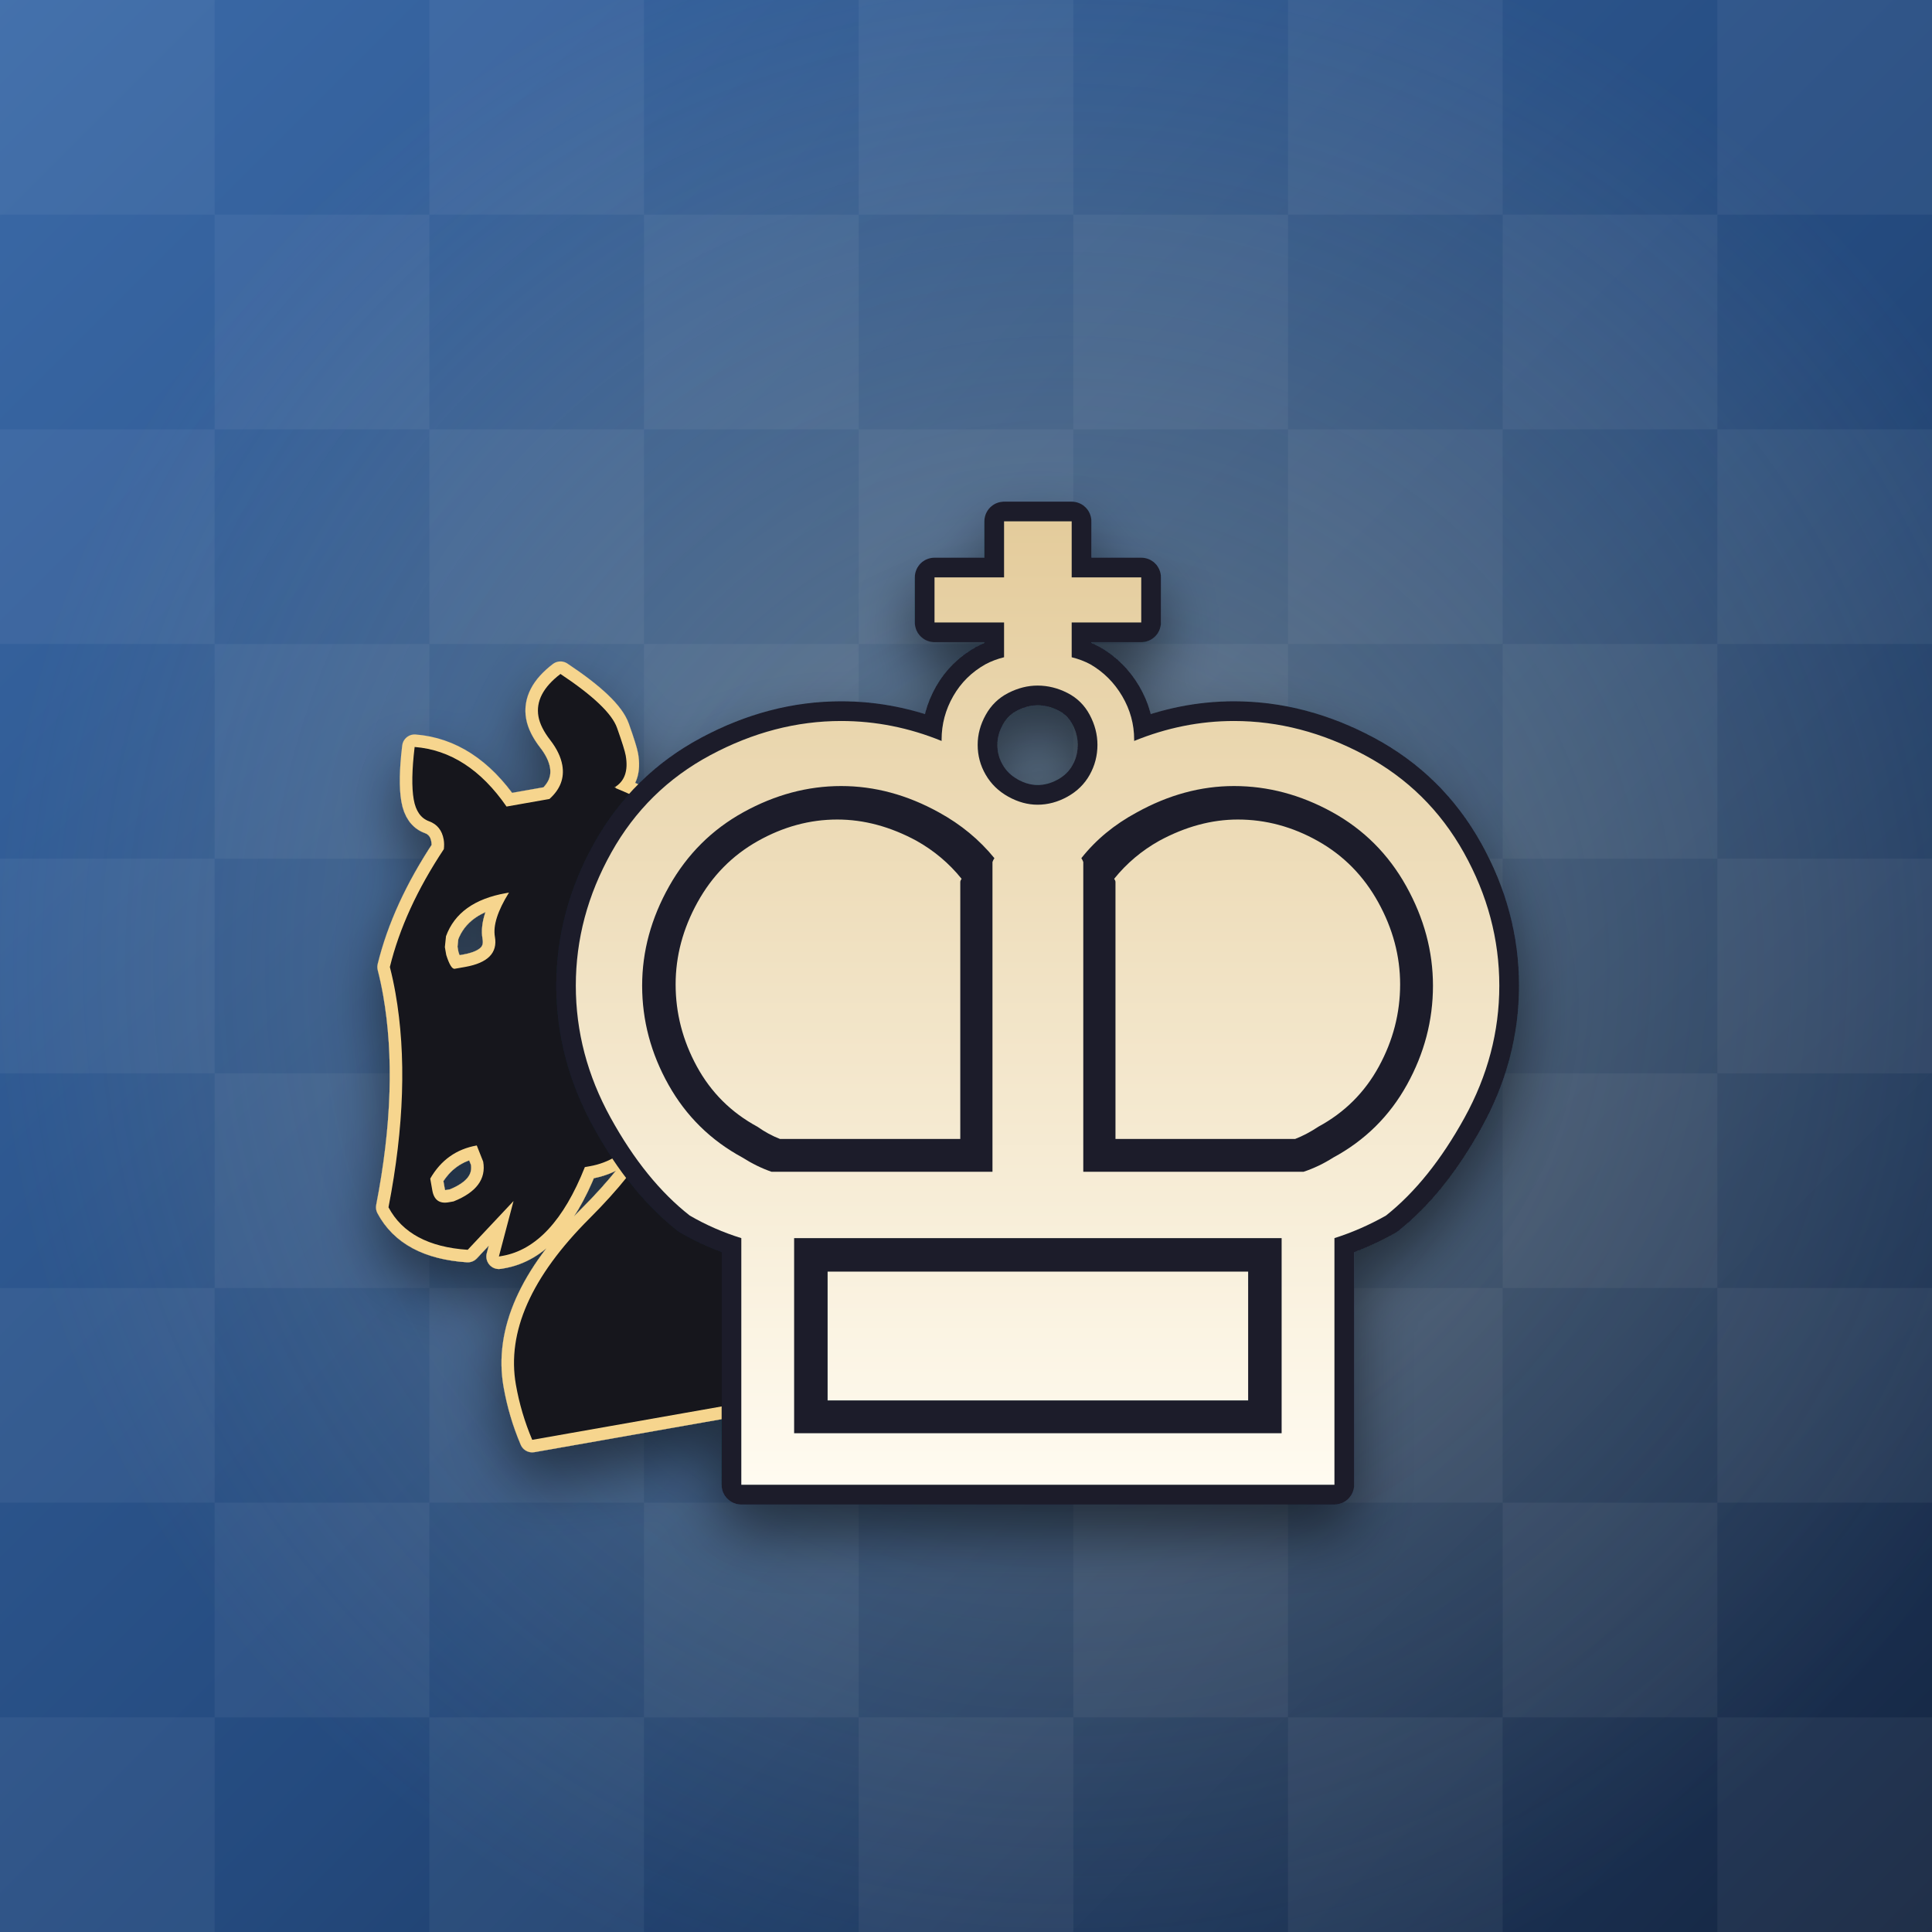
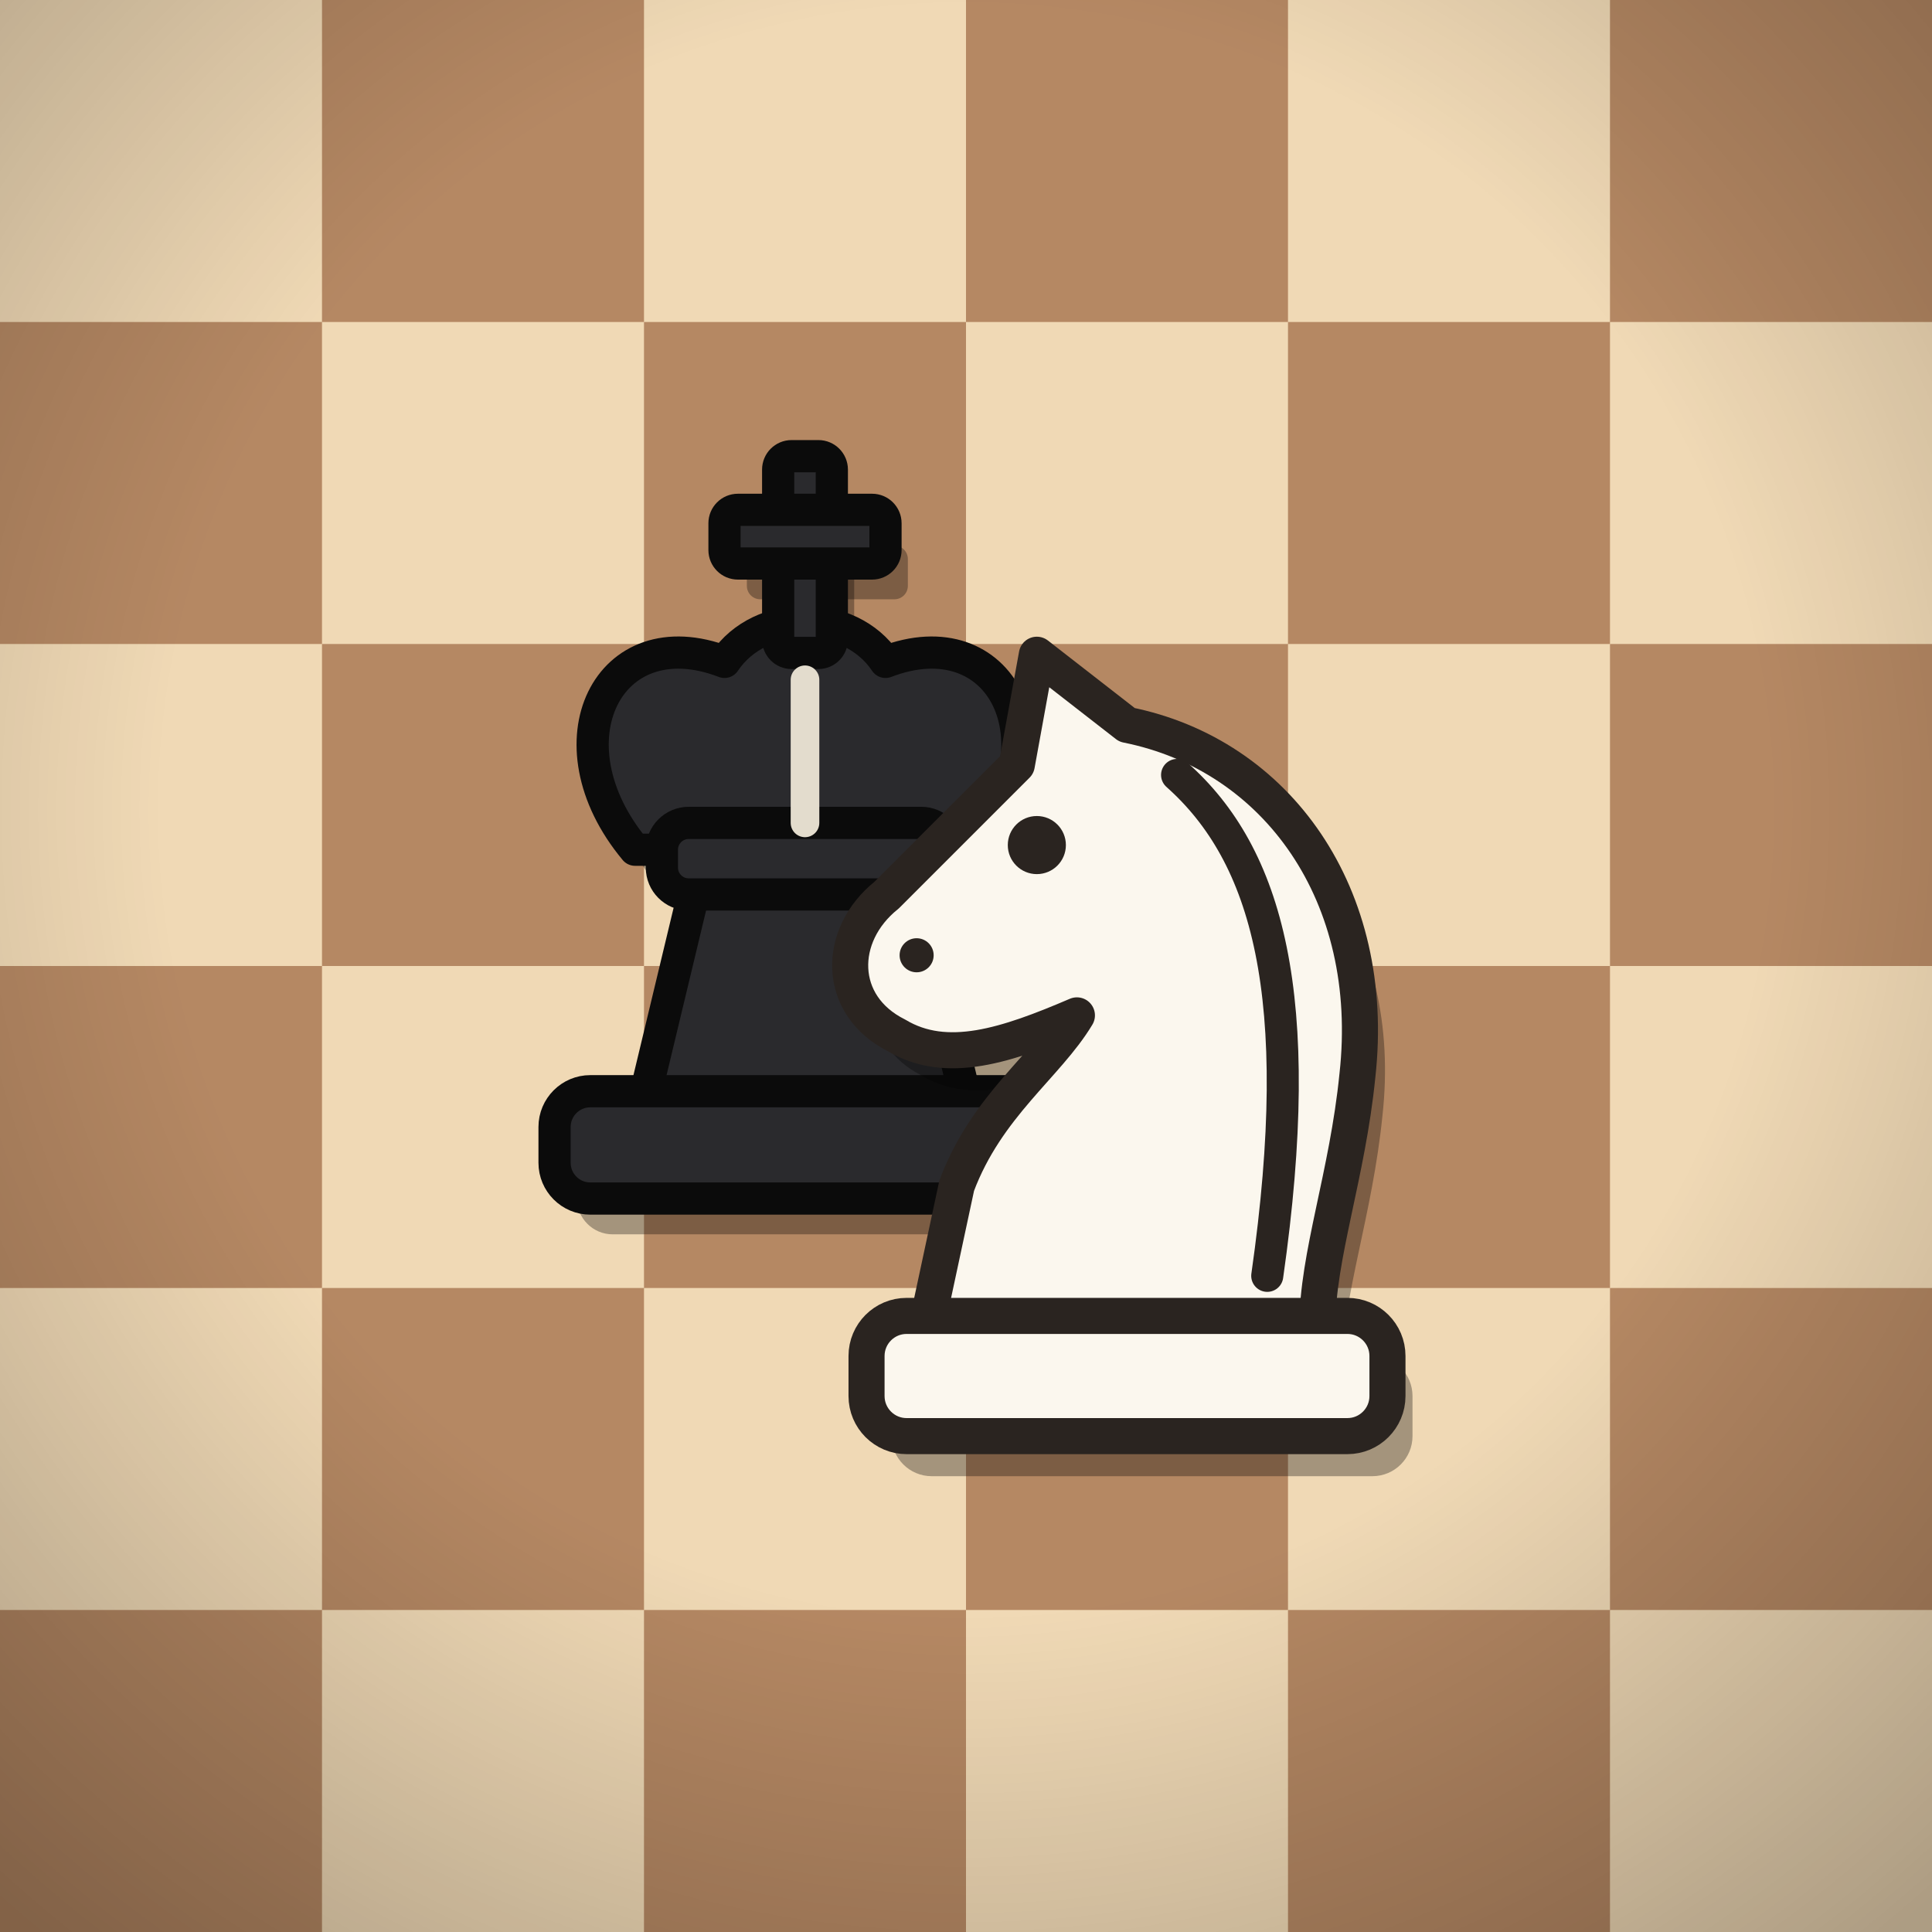
<svg xmlns="http://www.w3.org/2000/svg" viewBox="0 0 108 108">
  <defs>
-     <linearGradient id="g" x1="0" y1="0" x2="1" y2="1">
-       <stop offset="0" stop-color="#3B6AA8" />
-       <stop offset=".55" stop-color="#244A7E" />
-       <stop offset="1" stop-color="#15253F" />
-     </linearGradient>
-     <radialGradient id="h" cx=".55" cy=".5" r=".55">
-       <stop offset="0" stop-color="#F6D58E" stop-opacity=".30" />
-       <stop offset="1" stop-color="#F6D58E" stop-opacity="0" />
+     <radialGradient id="v" cx=".5" cy=".42" r=".75">
+       <stop offset=".55" stop-color="#000" stop-opacity="0" />
+       <stop offset="1" stop-color="#000" stop-opacity=".28" />
    </radialGradient>
  </defs>
-   <rect width="108" height="108" fill="url(#g)" />
-   <rect x="0" y="0" width="12" height="12" fill="#FFFFFF" fill-opacity=".05" />
-   <rect x="24" y="0" width="12" height="12" fill="#FFFFFF" fill-opacity=".05" />
-   <rect x="48" y="0" width="12" height="12" fill="#FFFFFF" fill-opacity=".05" />
-   <rect x="72" y="0" width="12" height="12" fill="#FFFFFF" fill-opacity=".05" />
-   <rect x="96" y="0" width="12" height="12" fill="#FFFFFF" fill-opacity=".05" />
-   <rect x="12" y="12" width="12" height="12" fill="#FFFFFF" fill-opacity=".05" />
-   <rect x="36" y="12" width="12" height="12" fill="#FFFFFF" fill-opacity=".05" />
-   <rect x="60" y="12" width="12" height="12" fill="#FFFFFF" fill-opacity=".05" />
-   <rect x="84" y="12" width="12" height="12" fill="#FFFFFF" fill-opacity=".05" />
-   <rect x="0" y="24" width="12" height="12" fill="#FFFFFF" fill-opacity=".05" />
-   <rect x="24" y="24" width="12" height="12" fill="#FFFFFF" fill-opacity=".05" />
-   <rect x="48" y="24" width="12" height="12" fill="#FFFFFF" fill-opacity=".05" />
-   <rect x="72" y="24" width="12" height="12" fill="#FFFFFF" fill-opacity=".05" />
-   <rect x="96" y="24" width="12" height="12" fill="#FFFFFF" fill-opacity=".05" />
-   <rect x="12" y="36" width="12" height="12" fill="#FFFFFF" fill-opacity=".05" />
-   <rect x="36" y="36" width="12" height="12" fill="#FFFFFF" fill-opacity=".05" />
-   <rect x="60" y="36" width="12" height="12" fill="#FFFFFF" fill-opacity=".05" />
-   <rect x="84" y="36" width="12" height="12" fill="#FFFFFF" fill-opacity=".05" />
-   <rect x="0" y="48" width="12" height="12" fill="#FFFFFF" fill-opacity=".05" />
-   <rect x="24" y="48" width="12" height="12" fill="#FFFFFF" fill-opacity=".05" />
-   <rect x="48" y="48" width="12" height="12" fill="#FFFFFF" fill-opacity=".05" />
-   <rect x="72" y="48" width="12" height="12" fill="#FFFFFF" fill-opacity=".05" />
-   <rect x="96" y="48" width="12" height="12" fill="#FFFFFF" fill-opacity=".05" />
-   <rect x="12" y="60" width="12" height="12" fill="#FFFFFF" fill-opacity=".05" />
-   <rect x="36" y="60" width="12" height="12" fill="#FFFFFF" fill-opacity=".05" />
-   <rect x="60" y="60" width="12" height="12" fill="#FFFFFF" fill-opacity=".05" />
-   <rect x="84" y="60" width="12" height="12" fill="#FFFFFF" fill-opacity=".05" />
-   <rect x="0" y="72" width="12" height="12" fill="#FFFFFF" fill-opacity=".05" />
-   <rect x="24" y="72" width="12" height="12" fill="#FFFFFF" fill-opacity=".05" />
-   <rect x="48" y="72" width="12" height="12" fill="#FFFFFF" fill-opacity=".05" />
-   <rect x="72" y="72" width="12" height="12" fill="#FFFFFF" fill-opacity=".05" />
-   <rect x="96" y="72" width="12" height="12" fill="#FFFFFF" fill-opacity=".05" />
-   <rect x="12" y="84" width="12" height="12" fill="#FFFFFF" fill-opacity=".05" />
-   <rect x="36" y="84" width="12" height="12" fill="#FFFFFF" fill-opacity=".05" />
-   <rect x="60" y="84" width="12" height="12" fill="#FFFFFF" fill-opacity=".05" />
-   <rect x="84" y="84" width="12" height="12" fill="#FFFFFF" fill-opacity=".05" />
-   <rect x="0" y="96" width="12" height="12" fill="#FFFFFF" fill-opacity=".05" />
-   <rect x="24" y="96" width="12" height="12" fill="#FFFFFF" fill-opacity=".05" />
-   <rect x="48" y="96" width="12" height="12" fill="#FFFFFF" fill-opacity=".05" />
-   <rect x="72" y="96" width="12" height="12" fill="#FFFFFF" fill-opacity=".05" />
-   <rect x="96" y="96" width="12" height="12" fill="#FFFFFF" fill-opacity=".05" />
-   <rect width="108" height="108" fill="url(#h)" />
-   <defs>
-     <filter id="sh" x="-20%" y="-20%" width="140%" height="140%">
-       <feDropShadow dx="0" dy="1.6" stdDeviation="1.6" flood-color="#000" flood-opacity=".5" />
-     </filter>
-     <linearGradient id="iv" x1="0" y1="1" x2="0" y2="0">
-       <stop offset="0" stop-color="#E4CC9C" />
-       <stop offset="1" stop-color="#FFFBF0" />
-     </linearGradient>
-   </defs>
-   <g filter="url(#sh)">
-     <g transform="rotate(-10 36 54) translate(10.296 79) scale(0.028 -0.028)">
-       <path d="M790 1254Q827 1277 827 1316Q827 1341 812.0 1369.5Q797 1398 797 1420Q797 1466 855 1496Q940 1415 947.5 1370.5Q955 1326 955 1313Q955 1266 921 1254H925Q925 1253 923 1253Q1459 913 1504 0H534Q521 56 521 114Q521 274 723.5 415.5Q926 557 926 670Q926 678 925 685Q859 518 742 518Q742 518 732 518Q642 372 539 372Q535 372 532 372L580 476L473 396Q359 424 332 507Q420 736 420 926Q420 953 418 979Q466 1088 565 1192Q568 1202 568 1211Q568 1239 545.5 1252.0Q523 1265 523 1300Q523 1337 543 1403Q647 1376 703 1254ZM533 999V983Q537 953 545 953H566Q635 953 635 1002Q635 1036 678 1084H672Q576 1084 539 1020ZM424 549V525Q424 496 452 496H462Q534 511 534 564L527 598Q465 598 424 549ZM922 1174 974 1085Q1349 816 1355 52H1432Q1387 902 922 1174Z" fill="#12151B" stroke="#F6D58E" stroke-width="50" stroke-linejoin="round" paint-order="stroke" />
+   <rect x="0.000" y="0.000" width="18.050" height="18.050" fill="#F0D9B5" />
+   <rect x="18.000" y="0.000" width="18.050" height="18.050" fill="#B58863" />
+   <rect x="36.000" y="0.000" width="18.050" height="18.050" fill="#F0D9B5" />
+   <rect x="54.000" y="0.000" width="18.050" height="18.050" fill="#B58863" />
+   <rect x="72.000" y="0.000" width="18.050" height="18.050" fill="#F0D9B5" />
+   <rect x="90.000" y="0.000" width="18.050" height="18.050" fill="#B58863" />
+   <rect x="0.000" y="18.000" width="18.050" height="18.050" fill="#B58863" />
+   <rect x="18.000" y="18.000" width="18.050" height="18.050" fill="#F0D9B5" />
+   <rect x="36.000" y="18.000" width="18.050" height="18.050" fill="#B58863" />
+   <rect x="54.000" y="18.000" width="18.050" height="18.050" fill="#F0D9B5" />
+   <rect x="72.000" y="18.000" width="18.050" height="18.050" fill="#B58863" />
+   <rect x="90.000" y="18.000" width="18.050" height="18.050" fill="#F0D9B5" />
+   <rect x="0.000" y="36.000" width="18.050" height="18.050" fill="#F0D9B5" />
+   <rect x="18.000" y="36.000" width="18.050" height="18.050" fill="#B58863" />
+   <rect x="36.000" y="36.000" width="18.050" height="18.050" fill="#F0D9B5" />
+   <rect x="54.000" y="36.000" width="18.050" height="18.050" fill="#B58863" />
+   <rect x="72.000" y="36.000" width="18.050" height="18.050" fill="#F0D9B5" />
+   <rect x="90.000" y="36.000" width="18.050" height="18.050" fill="#B58863" />
+   <rect x="0.000" y="54.000" width="18.050" height="18.050" fill="#B58863" />
+   <rect x="18.000" y="54.000" width="18.050" height="18.050" fill="#F0D9B5" />
+   <rect x="36.000" y="54.000" width="18.050" height="18.050" fill="#B58863" />
+   <rect x="54.000" y="54.000" width="18.050" height="18.050" fill="#F0D9B5" />
+   <rect x="72.000" y="54.000" width="18.050" height="18.050" fill="#B58863" />
+   <rect x="90.000" y="54.000" width="18.050" height="18.050" fill="#F0D9B5" />
+   <rect x="0.000" y="72.000" width="18.050" height="18.050" fill="#F0D9B5" />
+   <rect x="18.000" y="72.000" width="18.050" height="18.050" fill="#B58863" />
+   <rect x="36.000" y="72.000" width="18.050" height="18.050" fill="#F0D9B5" />
+   <rect x="54.000" y="72.000" width="18.050" height="18.050" fill="#B58863" />
+   <rect x="72.000" y="72.000" width="18.050" height="18.050" fill="#F0D9B5" />
+   <rect x="90.000" y="72.000" width="18.050" height="18.050" fill="#B58863" />
+   <rect x="0.000" y="90.000" width="18.050" height="18.050" fill="#B58863" />
+   <rect x="18.000" y="90.000" width="18.050" height="18.050" fill="#F0D9B5" />
+   <rect x="36.000" y="90.000" width="18.050" height="18.050" fill="#B58863" />
+   <rect x="54.000" y="90.000" width="18.050" height="18.050" fill="#F0D9B5" />
+   <rect x="72.000" y="90.000" width="18.050" height="18.050" fill="#B58863" />
+   <rect x="90.000" y="90.000" width="18.050" height="18.050" fill="#F0D9B5" />
+   <rect width="108" height="108" fill="url(#v)" />
+   <g transform="translate(20,23) scale(0.5)">
+     <g transform="translate(2.5,4)" fill="#000" fill-opacity="0.32">
+       <path d="M 32 77 L 38 52 L 62 52 L 68 77 Z" />
+       <path d="M 31 49 C 21 37 28 23 41 28 C 45 22 55 22 59 28 C 72 23 79 37 69 49 Z" />
+       <rect x="34" y="46" width="32" height="8" rx="3" />
+       <rect x="47" y="5" width="6" height="22" rx="1.5" />
+       <rect x="41" y="11" width="18" height="6" rx="1.5" />
+       <rect x="22" y="76" width="56" height="12" rx="4" />
    </g>
-     <g transform="rotate(0 58 58) translate(24.952 83) scale(0.036 -0.036)">
-       <path d="M848 967Q849 970 851 973Q816 1016 765 1044Q691 1085 613.0 1085.0Q535 1085 461.5 1044.5Q388 1004 346.0 929.5Q304 855 304 775Q304 694 345.0 621.0Q386 548 460 508Q482 494 505 486H848ZM989 486H1331Q1355 494 1377 508Q1451 548 1491.5 621.0Q1532 694 1532 775Q1532 855 1490.5 929.5Q1449 1004 1375.5 1044.5Q1302 1085 1223 1085Q1146 1085 1072 1044Q1020 1016 986 973Q988 970 989 967ZM540 383V80H1297V383ZM458 0V383Q416 396 378 418Q309 472 255.0 570.0Q201 668 201 775Q201 883 256.0 981.5Q311 1080 410.0 1133.0Q509 1186 613 1186Q693 1186 769 1155V1157Q769 1193 787.0 1224.5Q805 1256 837 1274Q850 1281 866 1285V1339H758V1409H866V1496H971V1409H1079V1339H971V1285Q987 1281 1000 1274Q1031 1256 1049.5 1224.5Q1068 1193 1068 1157V1155Q1144 1186 1223 1186Q1327 1186 1426.0 1133.0Q1525 1080 1580.0 981.5Q1635 883 1635 775Q1635 668 1581.0 570.0Q1527 472 1459 418Q1420 396 1379 383V0ZM825 1149Q825 1124 837.5 1102.5Q850 1081 872.5 1068.5Q895 1056 918 1056Q942 1056 964.5 1068.5Q987 1081 999.0 1102.5Q1011 1124 1011 1149Q1011 1173 999.0 1195.5Q987 1218 964.5 1229.5Q942 1241 918 1241Q895 1241 872.5 1229.5Q850 1218 837.5 1195.5Q825 1173 825 1149ZM1245 331V131H592V331ZM798 537H518Q500 544 483 556Q422 589 389.0 649.5Q356 710 356 777Q356 843 390.0 904.5Q424 966 483.5 999.5Q543 1033 607 1033Q669 1033 730 1000Q771 977 800 941Q798 938 798 936ZM1039 936Q1039 938 1037 941Q1066 977 1107 1000Q1168 1033 1229 1033Q1294 1033 1353.5 999.5Q1413 966 1447.0 904.5Q1481 843 1481 777Q1481 710 1448.0 649.5Q1415 589 1354 556Q1336 544 1318 537H1039Z" fill="url(#iv)" stroke="#1A1F2B" stroke-width="61.111" stroke-linejoin="round" paint-order="stroke" />
+     <path d="M 32 77 L 38 52 L 62 52 L 68 77 Z" fill="#2A2A2D" stroke="#0B0B0B" stroke-width="3.6" stroke-linejoin="round" />
+     <path d="M 31 49 C 21 37 28 23 41 28 C 45 22 55 22 59 28 C 72 23 79 37 69 49 Z" fill="#2A2A2D" stroke="#0B0B0B" stroke-width="3.6" stroke-linejoin="round" />
+     <rect x="34" y="46" width="32" height="8" rx="3" fill="#2A2A2D" stroke="#0B0B0B" stroke-width="3.6" stroke-linejoin="round" />
+     <rect x="47" y="5" width="6" height="22" rx="1.5" fill="#2A2A2D" stroke="#0B0B0B" stroke-width="3.6" stroke-linejoin="round" />
+     <rect x="41" y="11" width="18" height="6" rx="1.5" fill="#2A2A2D" stroke="#0B0B0B" stroke-width="3.6" stroke-linejoin="round" />
+     <rect x="22" y="76" width="56" height="12" rx="4" fill="#2A2A2D" stroke="#0B0B0B" stroke-width="3.6" stroke-linejoin="round" />
+     <path d="M 50 30 L 50 46" fill="none" stroke="#E3DCCD" stroke-width="3.2" stroke-linecap="round" />
+   </g>
+   <g transform="translate(35,31) scale(0.56)">
+     <g transform="translate(2.5,4)" fill="#000" fill-opacity="0.32">
+       <path d="M 30 77 L 33 63 C 36 55 42 51 45 46 C 38 49 32 51 27 48 C 21 45 21 38 26 34 L 39 21 L 41 10 L 50 17 C 65 20 75 34 73 52 C 72 62 69 70 69 77 Z" />
+       <rect x="24" y="76" width="52" height="12" rx="4" />
    </g>
+     <path d="M 30 77 L 33 63 C 36 55 42 51 45 46 C 38 49 32 51 27 48 C 21 45 21 38 26 34 L 39 21 L 41 10 L 50 17 C 65 20 75 34 73 52 C 72 62 69 70 69 77 Z" fill="#FBF7EE" stroke="#2A2420" stroke-width="3.6" stroke-linejoin="round" />
+     <rect x="24" y="76" width="52" height="12" rx="4" fill="#FBF7EE" stroke="#2A2420" stroke-width="3.6" stroke-linejoin="round" />
+     <path d="M 55 22 C 64 30 68 44 64 72" fill="none" stroke="#2A2420" stroke-width="3.2" stroke-linecap="round" />
+     <circle cx="41" cy="29" r="2.9" fill="#2A2420" />
+     <circle cx="29" cy="40" r="1.7" fill="#2A2420" />
  </g>
</svg>
